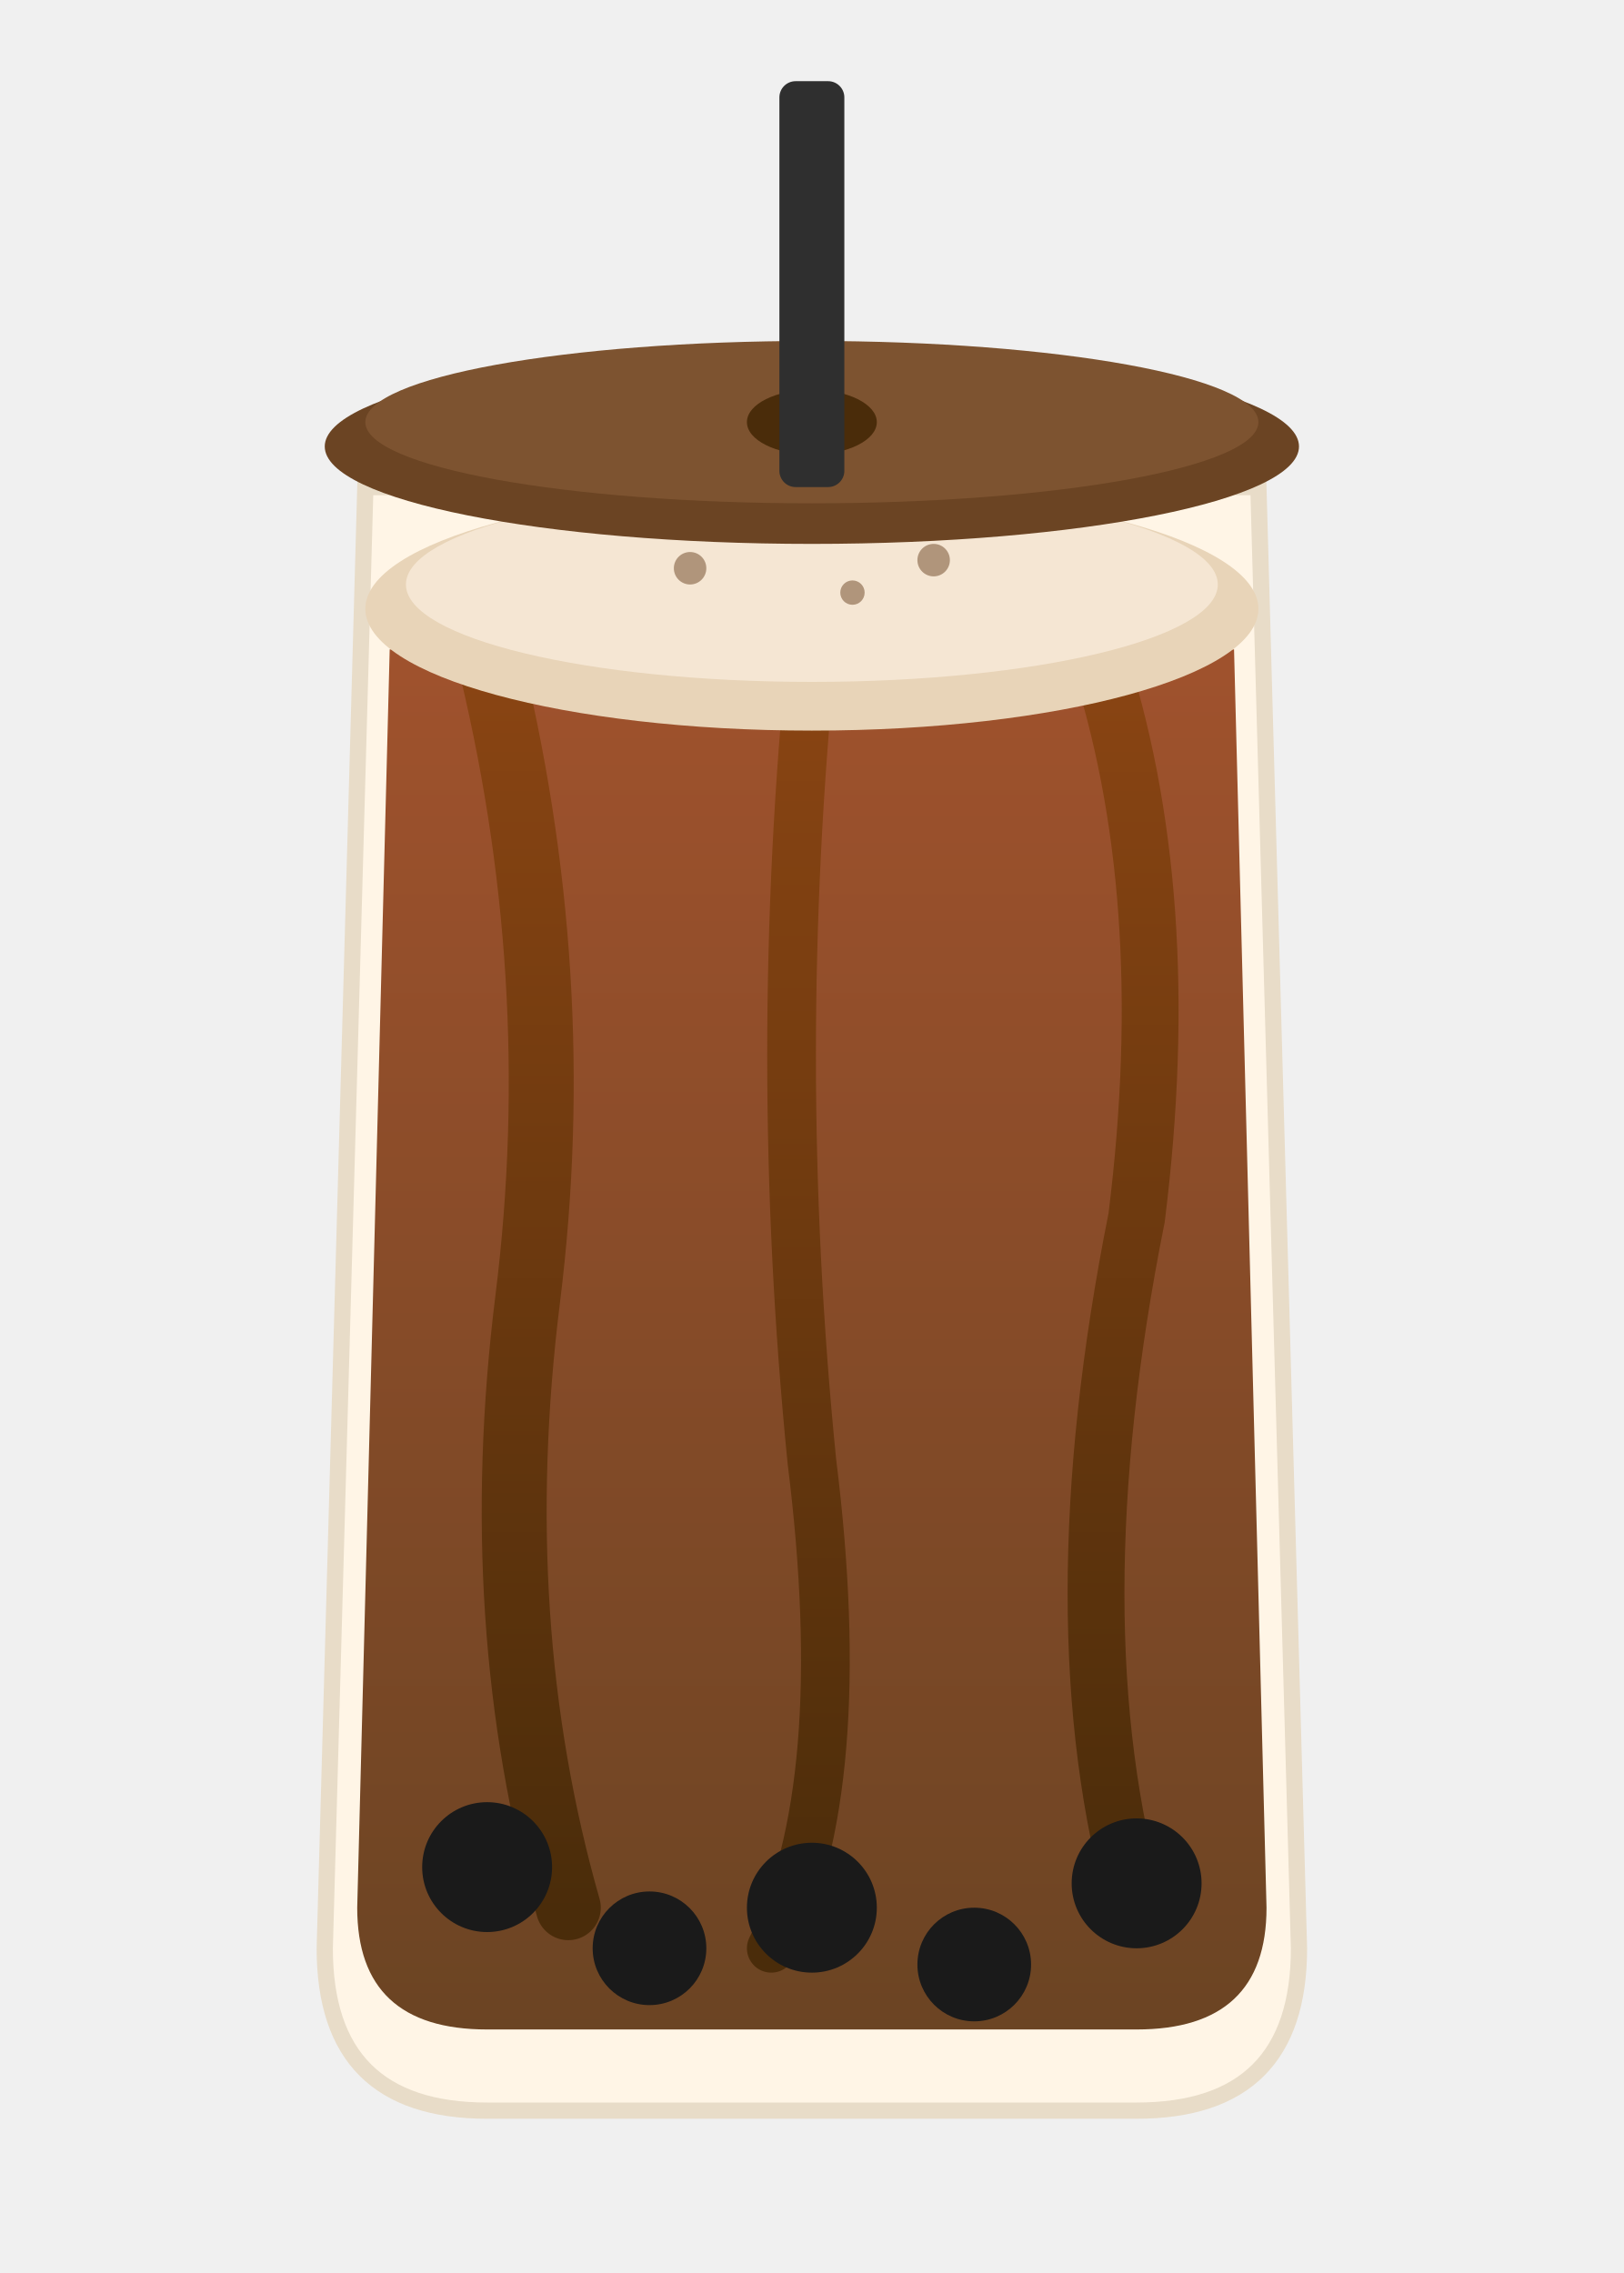
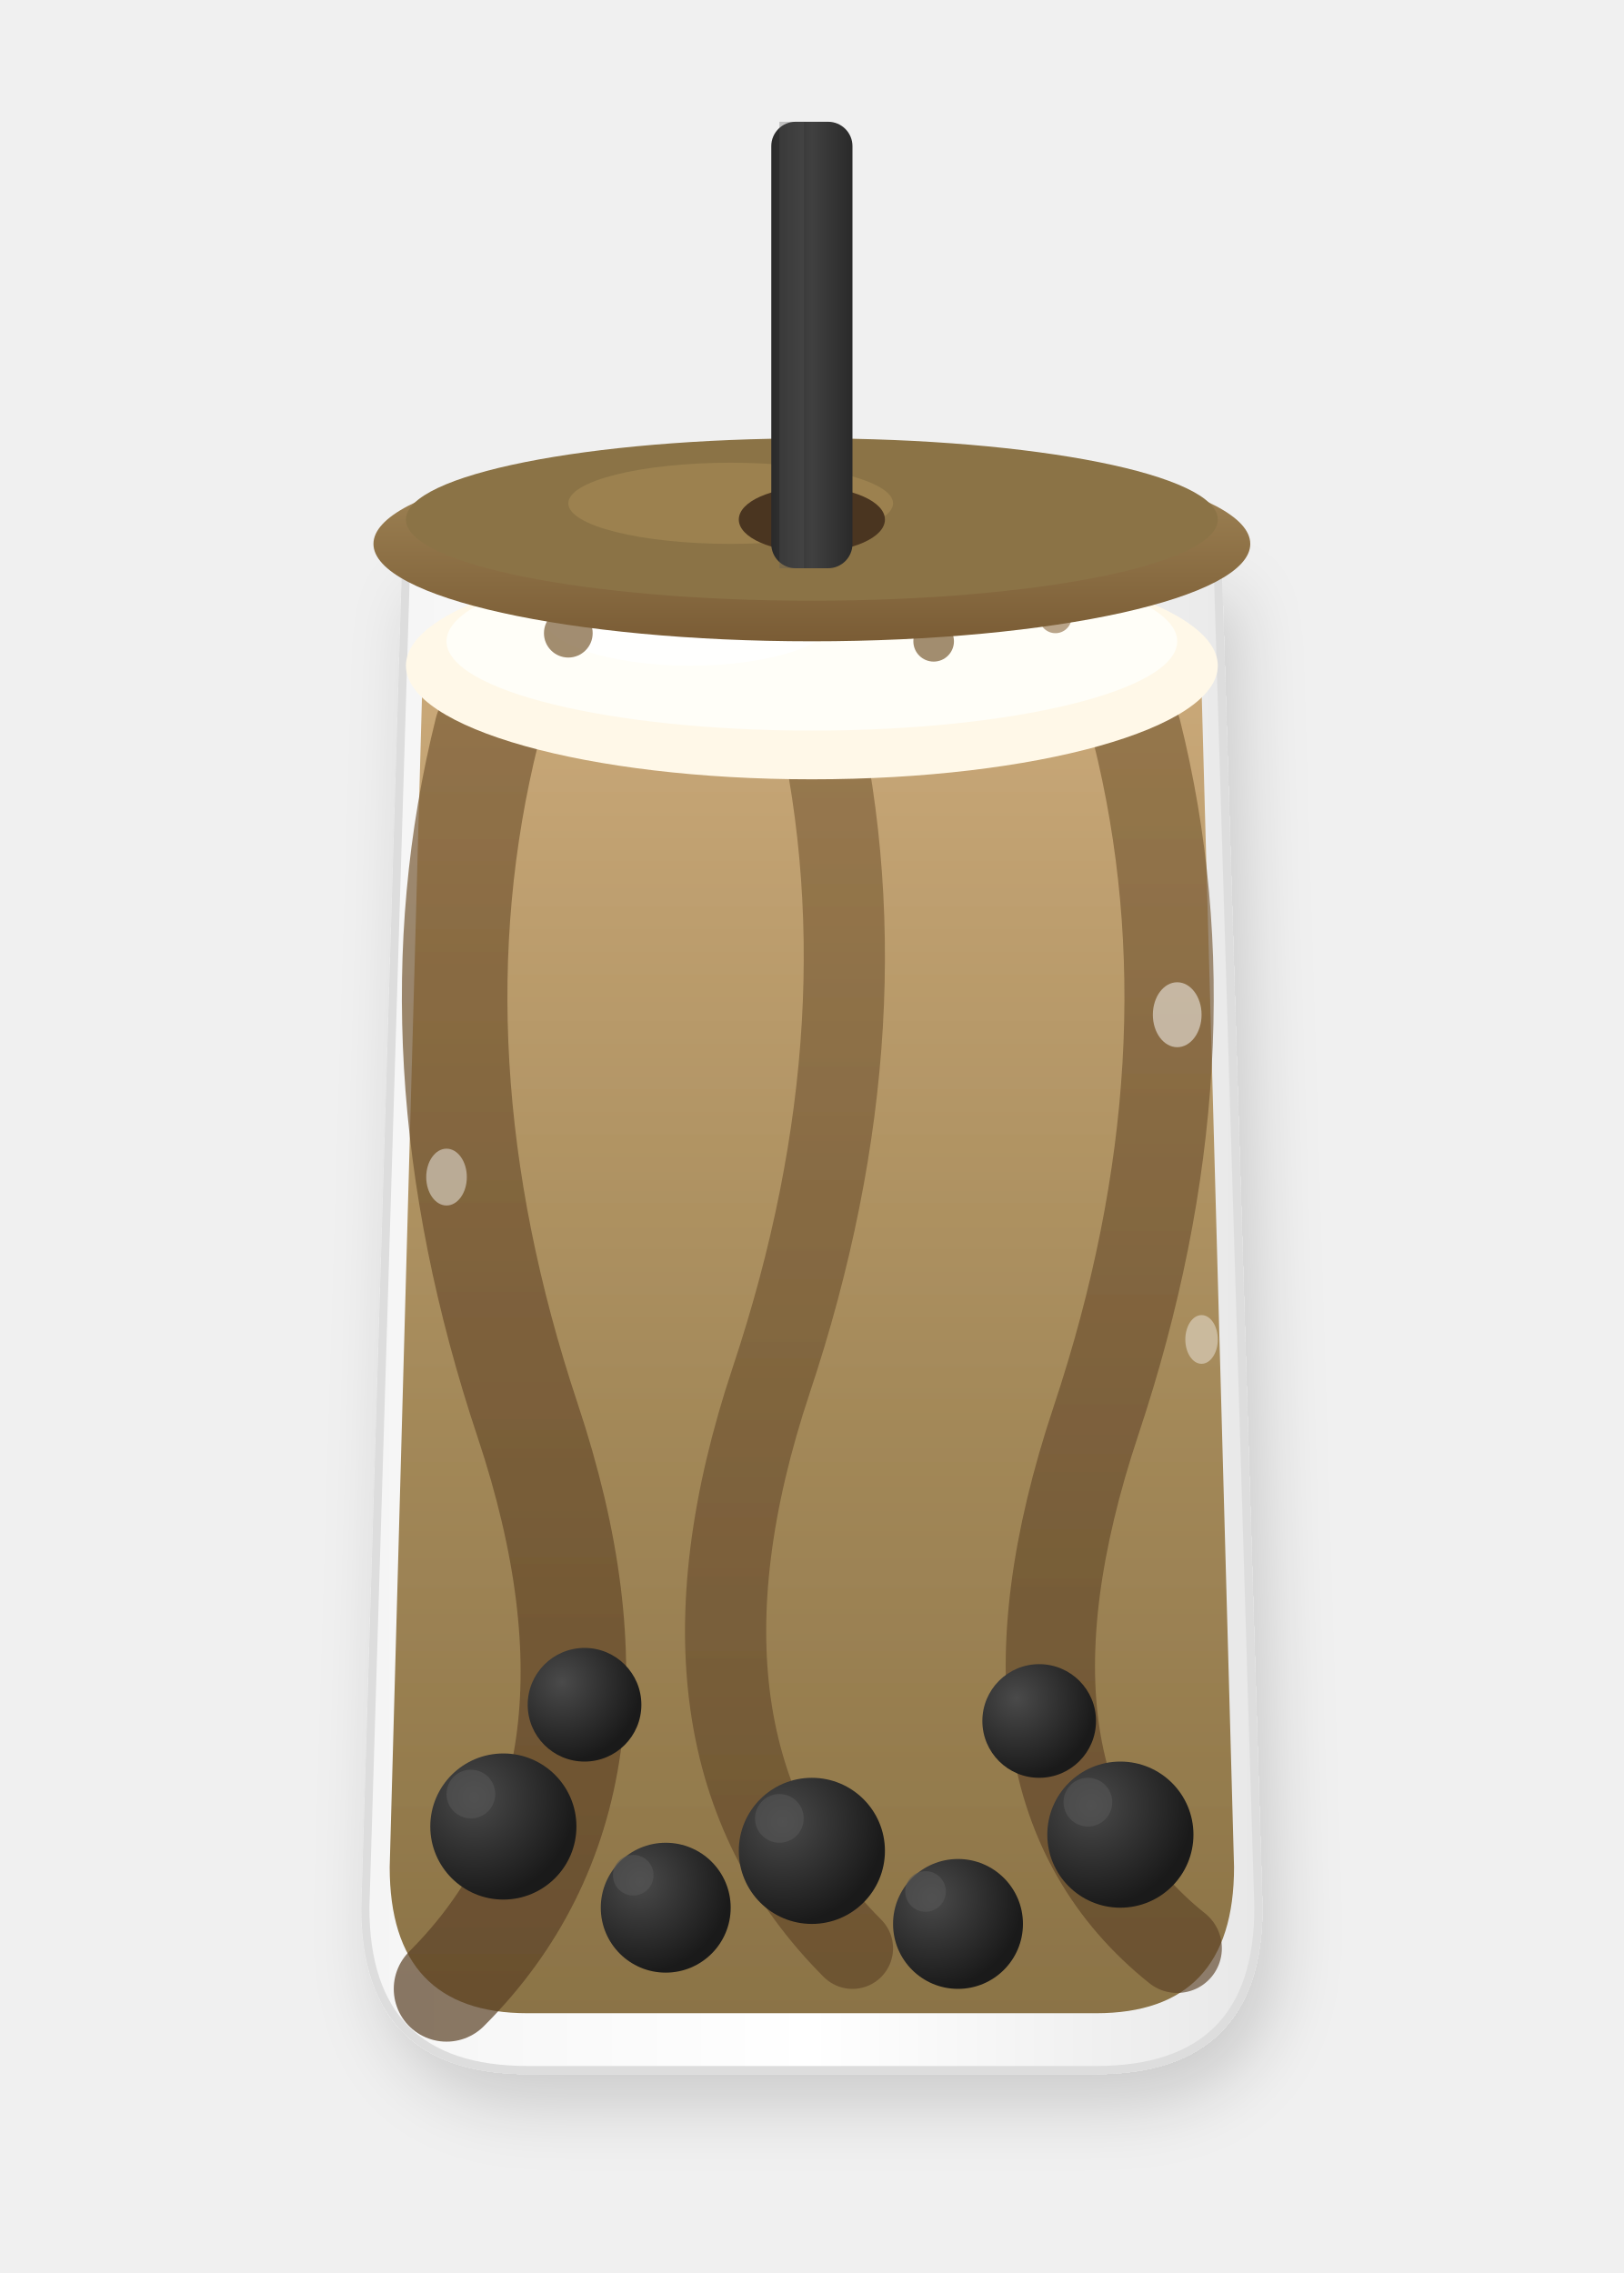
<svg xmlns="http://www.w3.org/2000/svg" viewBox="0 0 200 280">
  <defs>
-     <linearGradient id="hazelnut" x1="0%" y1="0%" x2="0%" y2="100%">
-       <stop offset="0%" style="stop-color:#A0522D" />
-       <stop offset="100%" style="stop-color:#6B4423" />
+     <linearGradient id="cupBodyHazel" x1="0%" y1="0%" x2="100%" y2="0%">
+       <stop offset="0%" style="stop-color:#f5f5f5" />
+       <stop offset="50%" style="stop-color:#ffffff" />
+       <stop offset="100%" style="stop-color:#e8e8e8" />
    </linearGradient>
-     <linearGradient id="hazelnutDrizzle" x1="0%" y1="0%" x2="0%" y2="100%">
-       <stop offset="0%" style="stop-color:#8B4513" />
-       <stop offset="100%" style="stop-color:#4A2C0A" />
+     <linearGradient id="hazelnutDrink" x1="0%" y1="0%" x2="0%" y2="100%">
+       <stop offset="0%" style="stop-color:#C9A878" />
+       <stop offset="50%" style="stop-color:#A68B5B" />
+       <stop offset="100%" style="stop-color:#8B7346" />
    </linearGradient>
+     <linearGradient id="hazelSwirl" x1="0%" y1="0%" x2="0%" y2="100%">
+       <stop offset="0%" style="stop-color:#7A5C35" />
+       <stop offset="100%" style="stop-color:#5A4025" />
+     </linearGradient>
+     <linearGradient id="hazelLid" x1="0%" y1="0%" x2="0%" y2="100%">
+       <stop offset="0%" style="stop-color:#A68B5B" />
+       <stop offset="100%" style="stop-color:#7A5C35" />
+     </linearGradient>
+     <linearGradient id="strawGradientHazel" x1="0%" y1="0%" x2="100%" y2="0%">
+       <stop offset="0%" style="stop-color:#2a2a2a" />
+       <stop offset="50%" style="stop-color:#404040" />
+       <stop offset="100%" style="stop-color:#2a2a2a" />
+     </linearGradient>
+     <radialGradient id="bobaGlowHazel" cx="30%" cy="30%" r="70%">
+       <stop offset="0%" style="stop-color:#4a4a4a" />
+       <stop offset="100%" style="stop-color:#1a1a1a" />
+     </radialGradient>
+     <filter id="shadowHazel" x="-20%" y="-20%" width="140%" height="140%">
+       <feDropShadow dx="2" dy="4" stdDeviation="4" flood-opacity="0.15" />
+     </filter>
  </defs>
-   <path d="M45 60 L40 240 Q40 260 60 260 L140 260 Q160 260 160 240 L155 60 Z" fill="#FFF5E6" stroke="#E8DCC8" stroke-width="2" />
-   <path d="M48 80 L44 235 Q44 250 60 250 L140 250 Q156 250 156 235 L152 80 Z" fill="url(#hazelnut)" />
-   <path d="M60 80 Q70 120 65 160 Q60 200 70 235" stroke="url(#hazelnutDrizzle)" stroke-width="8" fill="none" stroke-linecap="round" />
-   <path d="M100 80 Q95 130 100 180 Q105 220 95 240" stroke="url(#hazelnutDrizzle)" stroke-width="6" fill="none" stroke-linecap="round" />
-   <path d="M135 80 Q145 110 140 150 Q130 200 140 235" stroke="url(#hazelnutDrizzle)" stroke-width="7" fill="none" stroke-linecap="round" />
-   <ellipse cx="100" cy="75" rx="55" ry="15" fill="#E8D4B8" />
-   <ellipse cx="100" cy="72" rx="50" ry="12" fill="#F5E6D3" />
-   <circle cx="85" cy="70" r="2" fill="#6B4423" opacity="0.5" />
-   <circle cx="105" cy="73" r="1.5" fill="#6B4423" opacity="0.5" />
-   <circle cx="115" cy="69" r="2" fill="#6B4423" opacity="0.5" />
-   <circle cx="60" cy="230" r="8" fill="#1A1A1A" />
-   <circle cx="80" cy="240" r="7" fill="#1A1A1A" />
-   <circle cx="100" cy="235" r="8" fill="#1A1A1A" />
-   <circle cx="120" cy="242" r="7" fill="#1A1A1A" />
-   <circle cx="140" cy="232" r="8" fill="#1A1A1A" />
-   <ellipse cx="100" cy="55" rx="60" ry="12" fill="#6B4423" />
-   <ellipse cx="100" cy="52" rx="55" ry="10" fill="#7D5330" />
-   <ellipse cx="100" cy="52" rx="8" ry="4" fill="#4A2C0A" />
-   <rect x="96" y="10" width="8" height="50" fill="#2F2F2F" rx="2" />
+   <g filter="url(#shadowHazel)">
+     <path d="M50 70 L45 235 Q45 255 65 255 L135 255 Q155 255 155 235 L150 70 Z" fill="url(#cupBodyHazel)" stroke="#ddd" stroke-width="1" />
+     <path d="M52 85 L48 230 Q48 248 65 248 L135 248 Q152 248 152 230 L148 85 Z" fill="url(#hazelnutDrink)" />
+     <path d="M60 90 Q50 130 65 175 Q80 220 55 245" stroke="url(#hazelSwirl)" stroke-width="13" fill="none" stroke-linecap="round" opacity="0.7" />
+     <path d="M100 85 Q110 125 95 170 Q80 215 105 240" stroke="url(#hazelSwirl)" stroke-width="10" fill="none" stroke-linecap="round" opacity="0.6" />
+     <path d="M140 90 Q150 130 135 175 Q120 220 145 240" stroke="url(#hazelSwirl)" stroke-width="11" fill="none" stroke-linecap="round" opacity="0.65" />
+   </g>
+   <ellipse cx="100" cy="82" rx="50" ry="14" fill="#FFF8E8" />
+   <ellipse cx="100" cy="79" rx="45" ry="11" fill="#FFFEF8" />
+   <ellipse cx="85" cy="76" rx="18" ry="6" fill="#ffffff" opacity="0.9" />
+   <circle cx="70" cy="78" r="3" fill="#7A5C35" opacity="0.7" />
+   <circle cx="90" cy="75" r="2" fill="#8B6840" opacity="0.6" />
+   <circle cx="115" cy="79" r="2.5" fill="#7A5C35" opacity="0.7" />
+   <circle cx="130" cy="76" r="2" fill="#8B6840" opacity="0.6" />
+   <g>
+     <circle cx="62" cy="225" r="9" fill="url(#bobaGlowHazel)" />
+     <circle cx="58" cy="221" r="3" fill="#555" opacity="0.6" />
+     <circle cx="82" cy="235" r="8" fill="url(#bobaGlowHazel)" />
+     <circle cx="78" cy="231" r="2.5" fill="#555" opacity="0.6" />
+     <circle cx="100" cy="228" r="9" fill="url(#bobaGlowHazel)" />
+     <circle cx="96" cy="224" r="3" fill="#555" opacity="0.6" />
+     <circle cx="118" cy="237" r="8" fill="url(#bobaGlowHazel)" />
+     <circle cx="114" cy="233" r="2.5" fill="#555" opacity="0.6" />
+     <circle cx="138" cy="226" r="9" fill="url(#bobaGlowHazel)" />
+     <circle cx="134" cy="222" r="3" fill="#555" opacity="0.6" />
+     <circle cx="72" cy="210" r="7" fill="url(#bobaGlowHazel)" />
+     <circle cx="128" cy="212" r="7" fill="url(#bobaGlowHazel)" />
+   </g>
+   <ellipse cx="100" cy="67" rx="54" ry="12" fill="url(#hazelLid)" />
+   <ellipse cx="100" cy="64" rx="50" ry="10" fill="#8B7346" />
+   <ellipse cx="90" cy="62" rx="20" ry="5" fill="#A68B55" opacity="0.6" />
+   <ellipse cx="100" cy="64" rx="9" ry="4" fill="#4A3520" />
+   <rect x="95" y="15" width="10" height="55" rx="3" fill="url(#strawGradientHazel)" />
+   <rect x="96" y="15" width="3" height="55" fill="#555" opacity="0.3" />
+   <ellipse cx="145" cy="125" rx="3" ry="4" fill="#fff" opacity="0.5" />
+   <ellipse cx="148" cy="165" rx="2" ry="3" fill="#fff" opacity="0.4" />
+   <ellipse cx="55" cy="145" rx="2.5" ry="3.5" fill="#fff" opacity="0.45" />
</svg>
